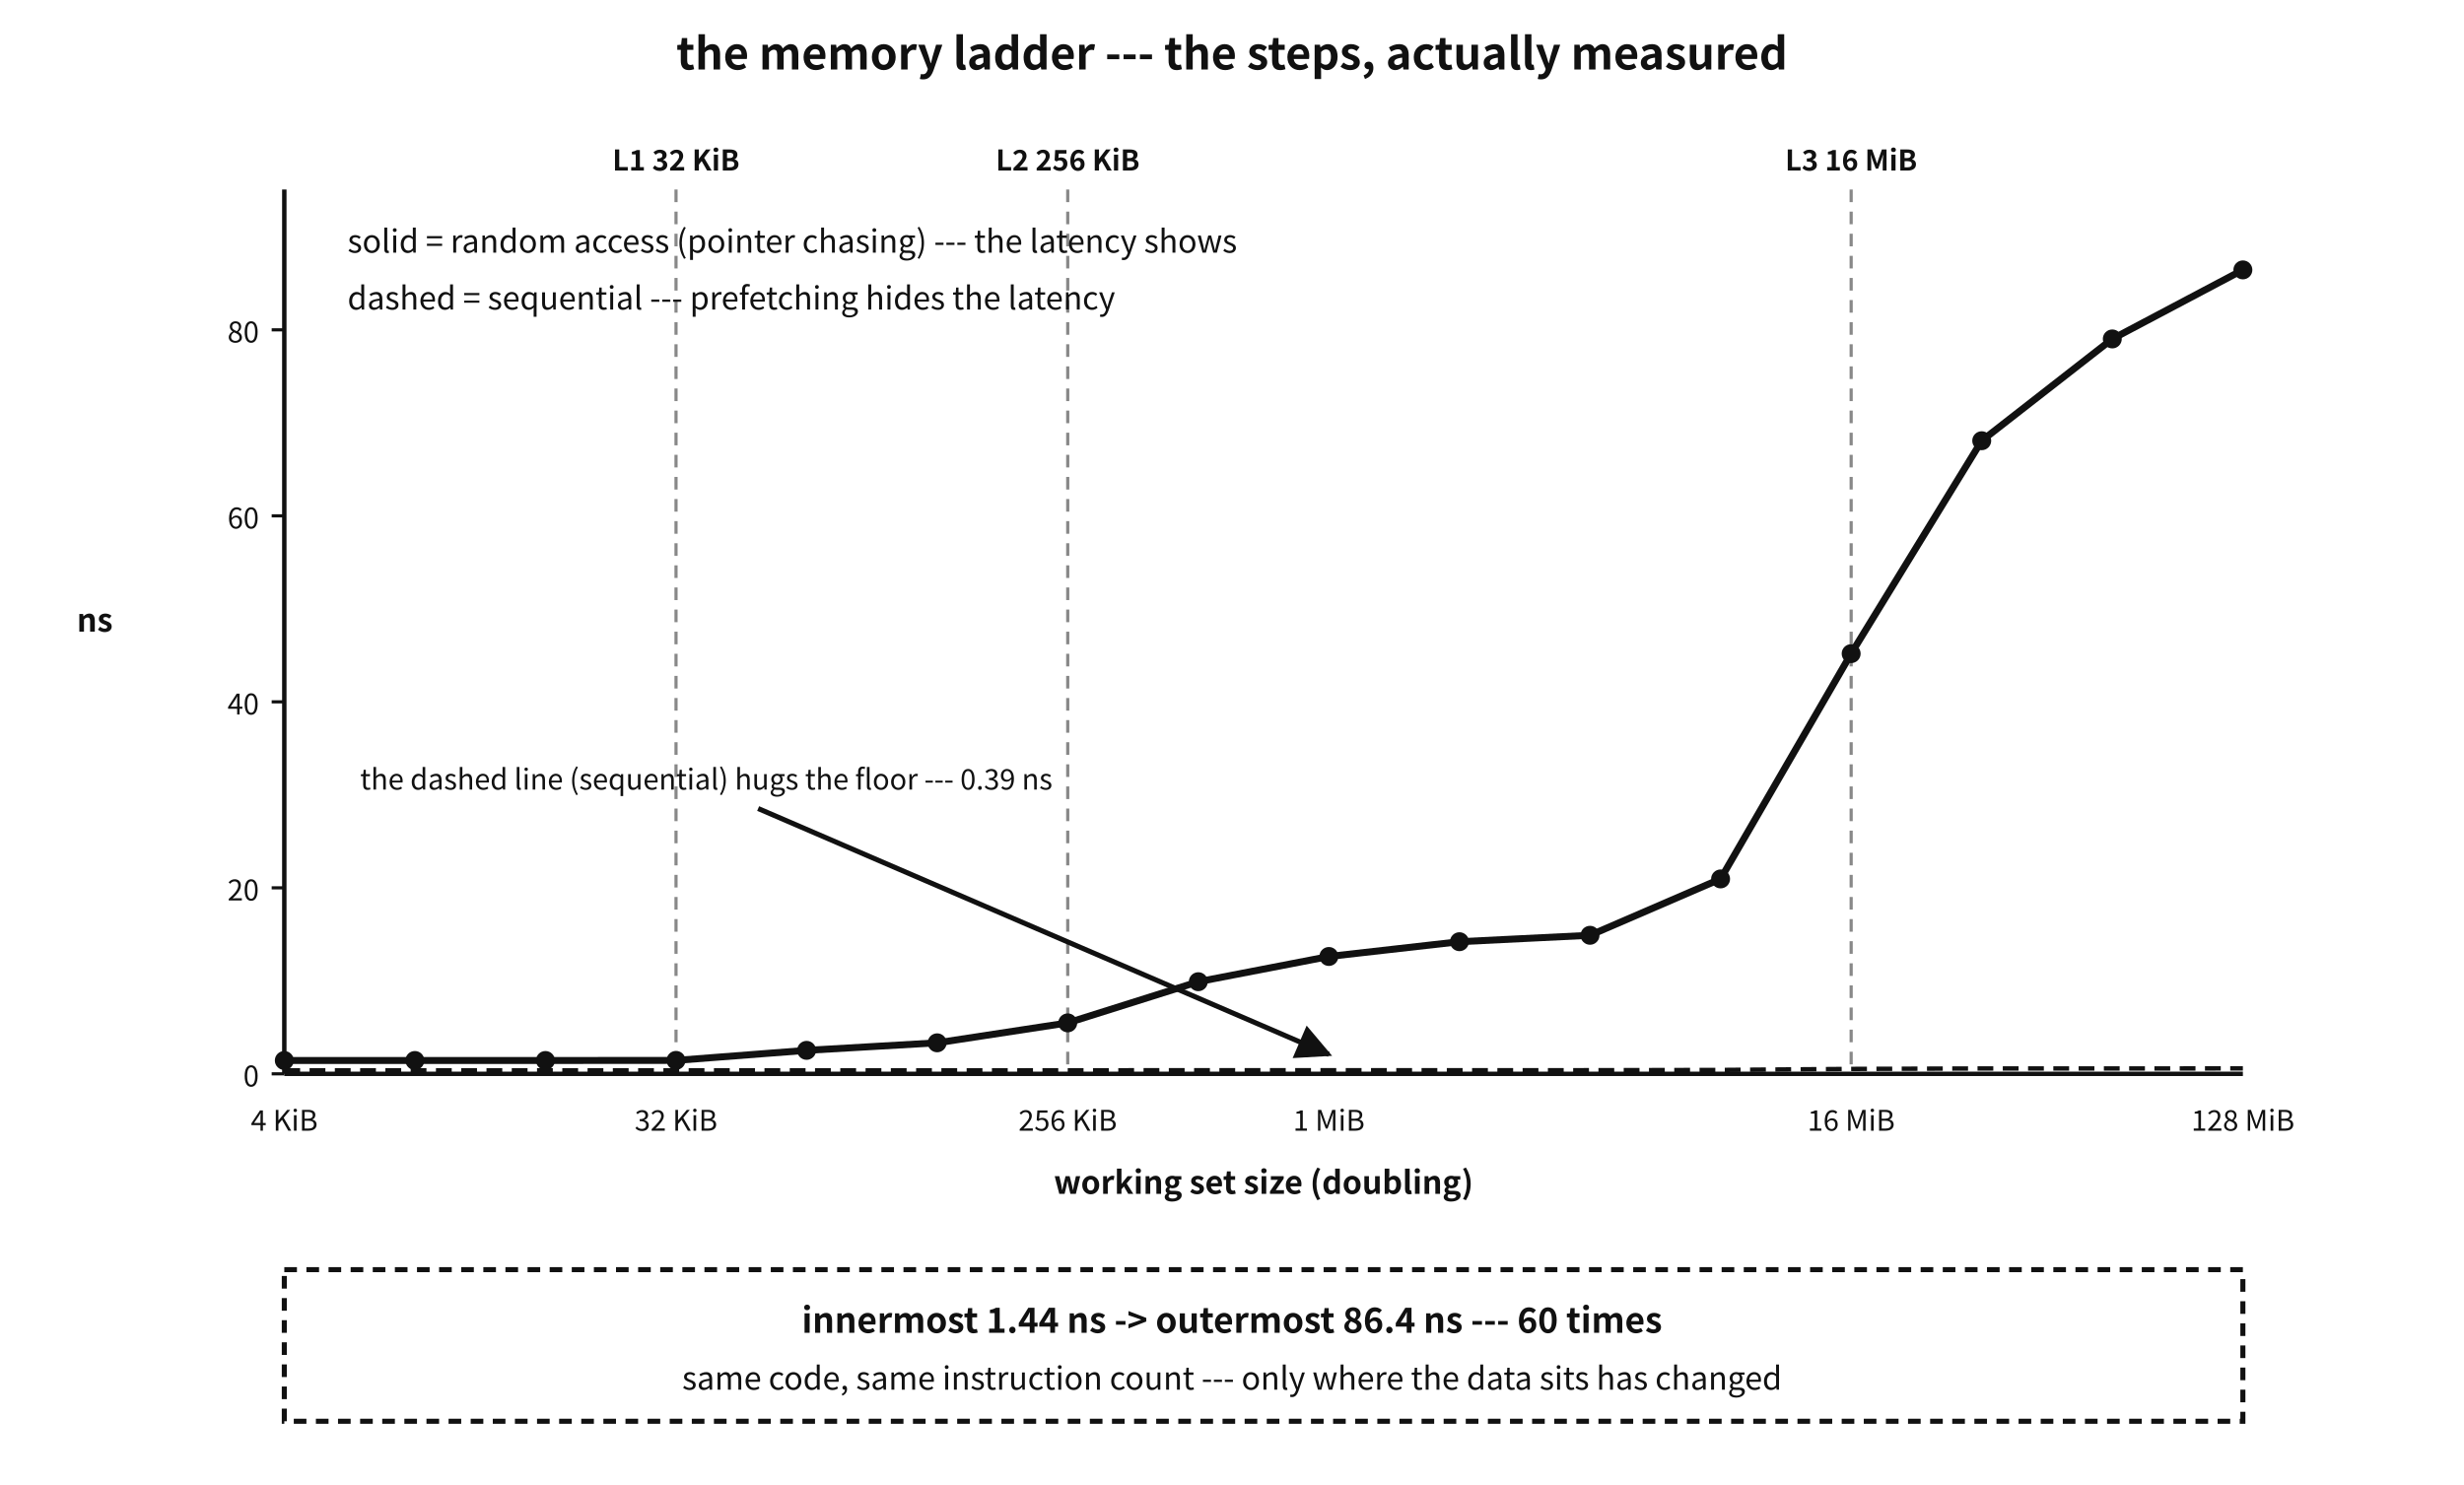
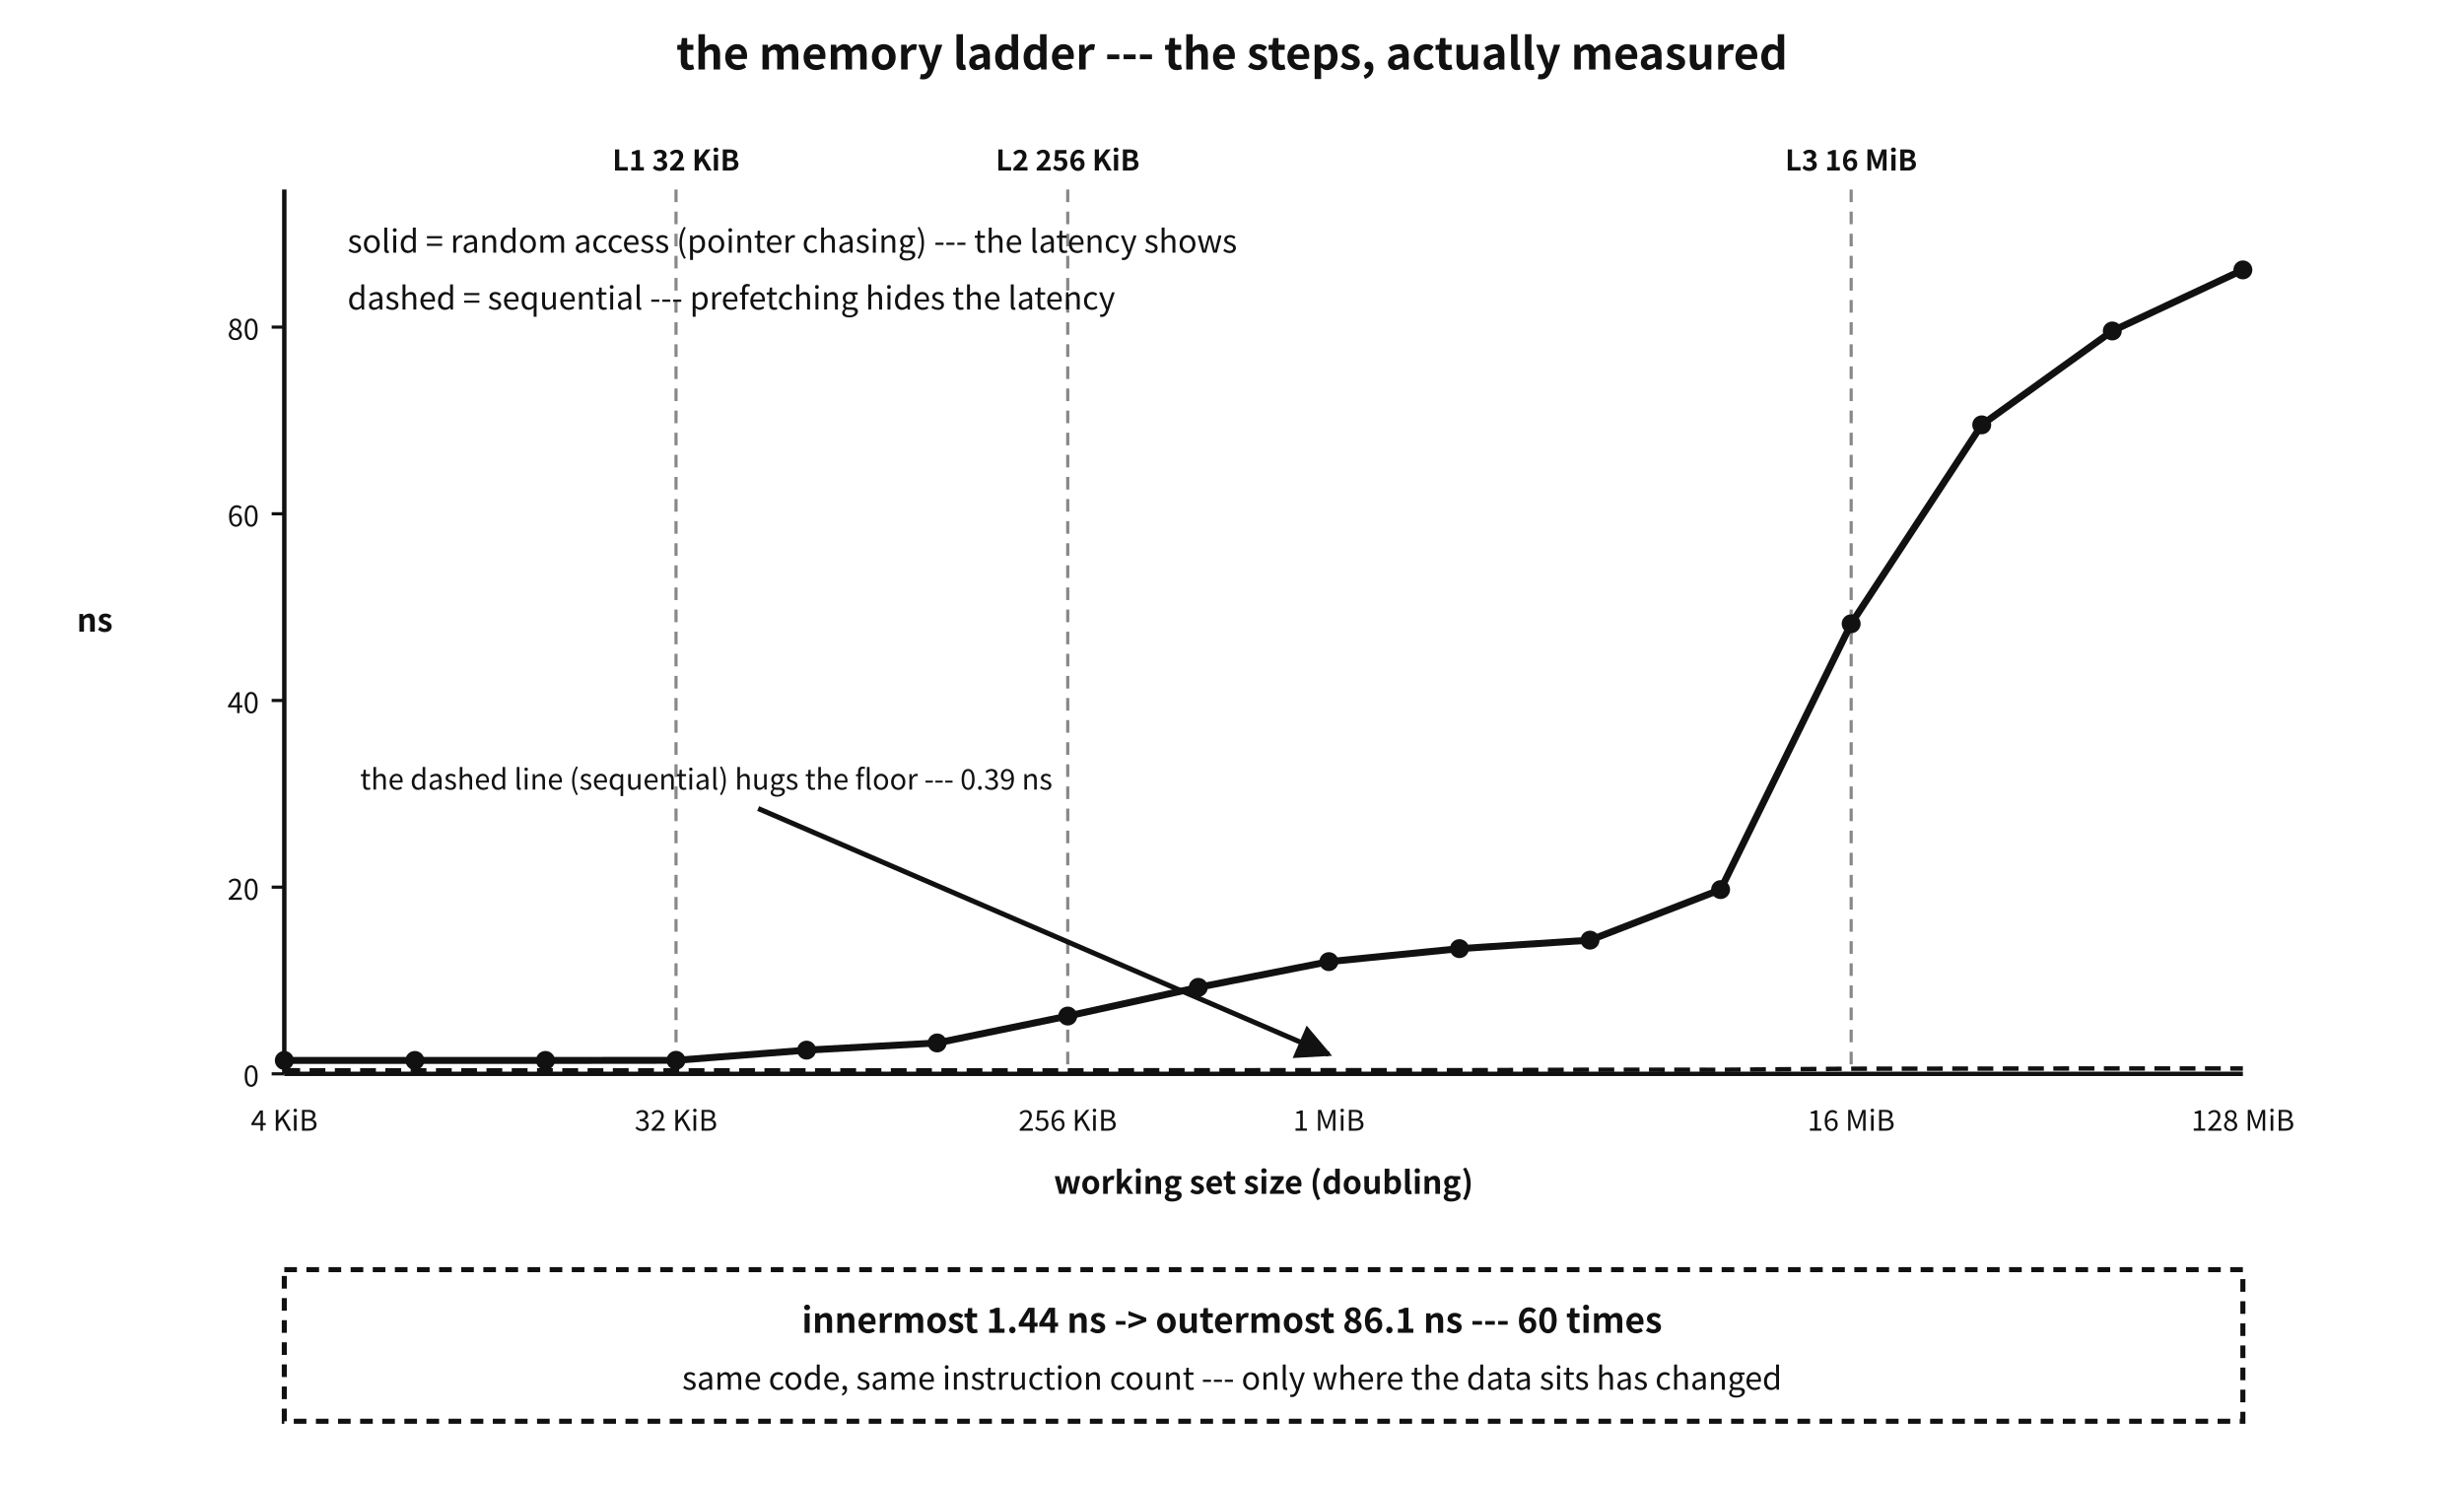
<svg xmlns="http://www.w3.org/2000/svg" viewBox="0 0 780 470" width="780" height="470" font-family="Noto Sans CJK KR, Noto Sans, sans-serif">
  <rect width="780" height="470" fill="none" />
  <defs>
    <marker id="a" viewBox="0 0 10 10" refX="9" refY="5" markerWidth="7" markerHeight="7" orient="auto-start-reverse">
      <path d="M0,0 L10,5 L0,10 z" fill="#111" />
    </marker>
    <pattern id="hatch" width="6" height="6" patternUnits="userSpaceOnUse" patternTransform="rotate(45)">
      <line x1="0" y1="0" x2="0" y2="6" stroke="#111" stroke-width="1" opacity="0.35" />
    </pattern>
  </defs>
  <text x="390.0" y="22" font-size="14" font-weight="bold" text-anchor="middle" fill="#111">the memory ladder --- the steps, actually measured</text>
  <line x1="90" y1="340" x2="710" y2="340" stroke="#111" stroke-width="1.4" />
  <line x1="90" y1="60" x2="90" y2="340" stroke="#111" stroke-width="1.4" />
  <line x1="86" y1="340.0" x2="90" y2="340.0" stroke="#111" stroke-width="1" />
  <text x="82" y="344.0" font-size="9" font-weight="normal" text-anchor="end" fill="#111">0</text>
-   <line x1="86" y1="281.109" x2="90" y2="281.109" stroke="#111" stroke-width="1" />
-   <text x="82" y="285.109" font-size="9" font-weight="normal" text-anchor="end" fill="#111">20</text>
-   <line x1="86" y1="222.218" x2="90" y2="222.218" stroke="#111" stroke-width="1" />
-   <text x="82" y="226.218" font-size="9" font-weight="normal" text-anchor="end" fill="#111">40</text>
-   <line x1="86" y1="163.326" x2="90" y2="163.326" stroke="#111" stroke-width="1" />
-   <text x="82" y="167.326" font-size="9" font-weight="normal" text-anchor="end" fill="#111">60</text>
-   <line x1="86" y1="104.435" x2="90" y2="104.435" stroke="#111" stroke-width="1" />
-   <text x="82" y="108.435" font-size="9" font-weight="normal" text-anchor="end" fill="#111">80</text>
+   <line x1="86" y1="280.893" x2="90" y2="280.893" stroke="#111" stroke-width="1" />
+   <text x="82" y="284.893" font-size="9" font-weight="normal" text-anchor="end" fill="#111">20</text>
+   <line x1="86" y1="221.785" x2="90" y2="221.785" stroke="#111" stroke-width="1" />
+   <text x="82" y="225.785" font-size="9" font-weight="normal" text-anchor="end" fill="#111">40</text>
+   <line x1="86" y1="162.678" x2="90" y2="162.678" stroke="#111" stroke-width="1" />
+   <text x="82" y="166.678" font-size="9" font-weight="normal" text-anchor="end" fill="#111">60</text>
+   <line x1="86" y1="103.571" x2="90" y2="103.571" stroke="#111" stroke-width="1" />
+   <text x="82" y="107.571" font-size="9" font-weight="normal" text-anchor="end" fill="#111">80</text>
  <text x="30" y="200.0" font-size="10" font-weight="bold" text-anchor="middle" fill="#111">ns</text>
  <text x="400.0" y="378" font-size="10" font-weight="bold" text-anchor="middle" fill="#111">working set size (doubling)</text>
  <line x1="214.0" y1="60" x2="214.0" y2="340" stroke="#888" stroke-width="1" stroke-dasharray="4 3" />
  <text x="214.0" y="54" font-size="9" font-weight="bold" text-anchor="middle" fill="#111">L1 32 KiB</text>
  <line x1="338.0" y1="60" x2="338.0" y2="340" stroke="#888" stroke-width="1" stroke-dasharray="4 3" />
  <text x="338.0" y="54" font-size="9" font-weight="bold" text-anchor="middle" fill="#111">L2 256 KiB</text>
  <line x1="586.0" y1="60" x2="586.0" y2="340" stroke="#888" stroke-width="1" stroke-dasharray="4 3" />
  <text x="586.0" y="54" font-size="9" font-weight="bold" text-anchor="middle" fill="#111">L3 16 MiB</text>
-   <polyline points="90.0,335.775 131.333,335.775 172.667,335.775 214.0,335.742 255.333,332.565 296.667,330.18 338.0,323.867 379.333,310.831 420.667,302.843 462.0,298.164 503.333,296.132 544.667,278.285 586.0,206.953 627.333,139.543 668.667,107.315 710.0,85.455" fill="none" stroke="#111" stroke-width="2.2" />
-   <circle cx="90.0" cy="335.775" r="3" fill="#111" />
-   <circle cx="131.333" cy="335.775" r="3" fill="#111" />
-   <circle cx="172.667" cy="335.775" r="3" fill="#111" />
-   <circle cx="214.0" cy="335.742" r="3" fill="#111" />
-   <circle cx="255.333" cy="332.565" r="3" fill="#111" />
-   <circle cx="296.667" cy="330.18" r="3" fill="#111" />
-   <circle cx="338.0" cy="323.867" r="3" fill="#111" />
-   <circle cx="379.333" cy="310.831" r="3" fill="#111" />
-   <circle cx="420.667" cy="302.843" r="3" fill="#111" />
-   <circle cx="462.0" cy="298.164" r="3" fill="#111" />
-   <circle cx="503.333" cy="296.132" r="3" fill="#111" />
-   <circle cx="544.667" cy="278.285" r="3" fill="#111" />
-   <circle cx="586.0" cy="206.953" r="3" fill="#111" />
-   <circle cx="627.333" cy="139.543" r="3" fill="#111" />
-   <circle cx="668.667" cy="107.315" r="3" fill="#111" />
+   <polyline points="90.0,335.759 131.333,335.762 172.667,335.759 214.0,335.718 255.333,332.496 296.667,330.218 338.0,321.706 379.333,312.622 420.667,304.477 462.0,300.363 503.333,297.67 544.667,281.664 586.0,197.501 627.333,134.522 668.667,104.794 710.0,85.455" fill="none" stroke="#111" stroke-width="2.2" />
+   <circle cx="90.0" cy="335.759" r="3" fill="#111" />
+   <circle cx="131.333" cy="335.762" r="3" fill="#111" />
+   <circle cx="172.667" cy="335.759" r="3" fill="#111" />
+   <circle cx="214.0" cy="335.718" r="3" fill="#111" />
+   <circle cx="255.333" cy="332.496" r="3" fill="#111" />
+   <circle cx="296.667" cy="330.218" r="3" fill="#111" />
+   <circle cx="338.0" cy="321.706" r="3" fill="#111" />
+   <circle cx="379.333" cy="312.622" r="3" fill="#111" />
+   <circle cx="420.667" cy="304.477" r="3" fill="#111" />
+   <circle cx="462.0" cy="300.363" r="3" fill="#111" />
+   <circle cx="503.333" cy="297.67" r="3" fill="#111" />
+   <circle cx="544.667" cy="281.664" r="3" fill="#111" />
+   <circle cx="586.0" cy="197.501" r="3" fill="#111" />
+   <circle cx="627.333" cy="134.522" r="3" fill="#111" />
+   <circle cx="668.667" cy="104.794" r="3" fill="#111" />
  <circle cx="710.0" cy="85.455" r="3" fill="#111" />
-   <polyline points="90.0,338.881 131.333,338.899 172.667,338.911 214.0,338.902 255.333,338.911 296.667,338.905 338.0,338.893 379.333,338.858 420.667,338.86 462.0,338.86 503.333,338.855 544.667,338.769 586.0,338.445 627.333,338.298 668.667,338.307 710.0,338.283" fill="none" stroke="#111" stroke-width="1.4" stroke-dasharray="5 3" />
+   <polyline points="90.0,338.874 131.333,338.904 172.667,338.907 214.0,338.912 255.333,338.907 296.667,338.907 338.0,338.889 379.333,338.862 420.667,338.847 462.0,338.853 503.333,338.697 544.667,338.711 586.0,338.38 627.333,338.345 668.667,338.295 710.0,338.31" fill="none" stroke="#111" stroke-width="1.4" stroke-dasharray="5 3" />
  <text x="114" y="250.0" font-size="9" font-weight="normal" text-anchor="start" fill="#111">the dashed line (sequential) hugs the floor --- 0.39 ns</text>
-   <line x1="240" y1="256.0" x2="420.667" y2="333.86" stroke="#111" stroke-width="1.6" marker-end="url(#a)" />
+   <line x1="240" y1="256.0" x2="420.667" y2="333.847" stroke="#111" stroke-width="1.6" marker-end="url(#a)" />
  <text x="90.0" y="358" font-size="9" font-weight="normal" text-anchor="middle" fill="#111">4 KiB</text>
  <text x="214.0" y="358" font-size="9" font-weight="normal" text-anchor="middle" fill="#111">32 KiB</text>
  <text x="338.0" y="358" font-size="9" font-weight="normal" text-anchor="middle" fill="#111">256 KiB</text>
  <text x="420.667" y="358" font-size="9" font-weight="normal" text-anchor="middle" fill="#111">1 MiB</text>
  <text x="586.0" y="358" font-size="9" font-weight="normal" text-anchor="middle" fill="#111">16 MiB</text>
  <text x="710.0" y="358" font-size="9" font-weight="normal" text-anchor="middle" fill="#111">128 MiB</text>
  <text x="110" y="80" font-size="10" font-weight="normal" text-anchor="start" fill="#111">solid = random access (pointer chasing) --- the latency shows</text>
  <text x="110" y="98" font-size="10" font-weight="normal" text-anchor="start" fill="#111">dashed = sequential --- prefetching hides the latency</text>
  <rect x="90" y="402" width="620" height="48" fill="none" stroke="#111" stroke-width="1.6" stroke-dasharray="4 3" />
-   <text x="390.0" y="422" font-size="11" font-weight="bold" text-anchor="middle" fill="#111">innermost 1.44 ns -&gt; outermost 86.4 ns --- 60 times</text>
+   <text x="390.0" y="422" font-size="11" font-weight="bold" text-anchor="middle" fill="#111">innermost 1.44 ns -&gt; outermost 86.1 ns --- 60 times</text>
  <text x="390.0" y="440" font-size="10" font-weight="normal" text-anchor="middle" fill="#111">same code, same instruction count --- only where the data sits has changed</text>
</svg>
